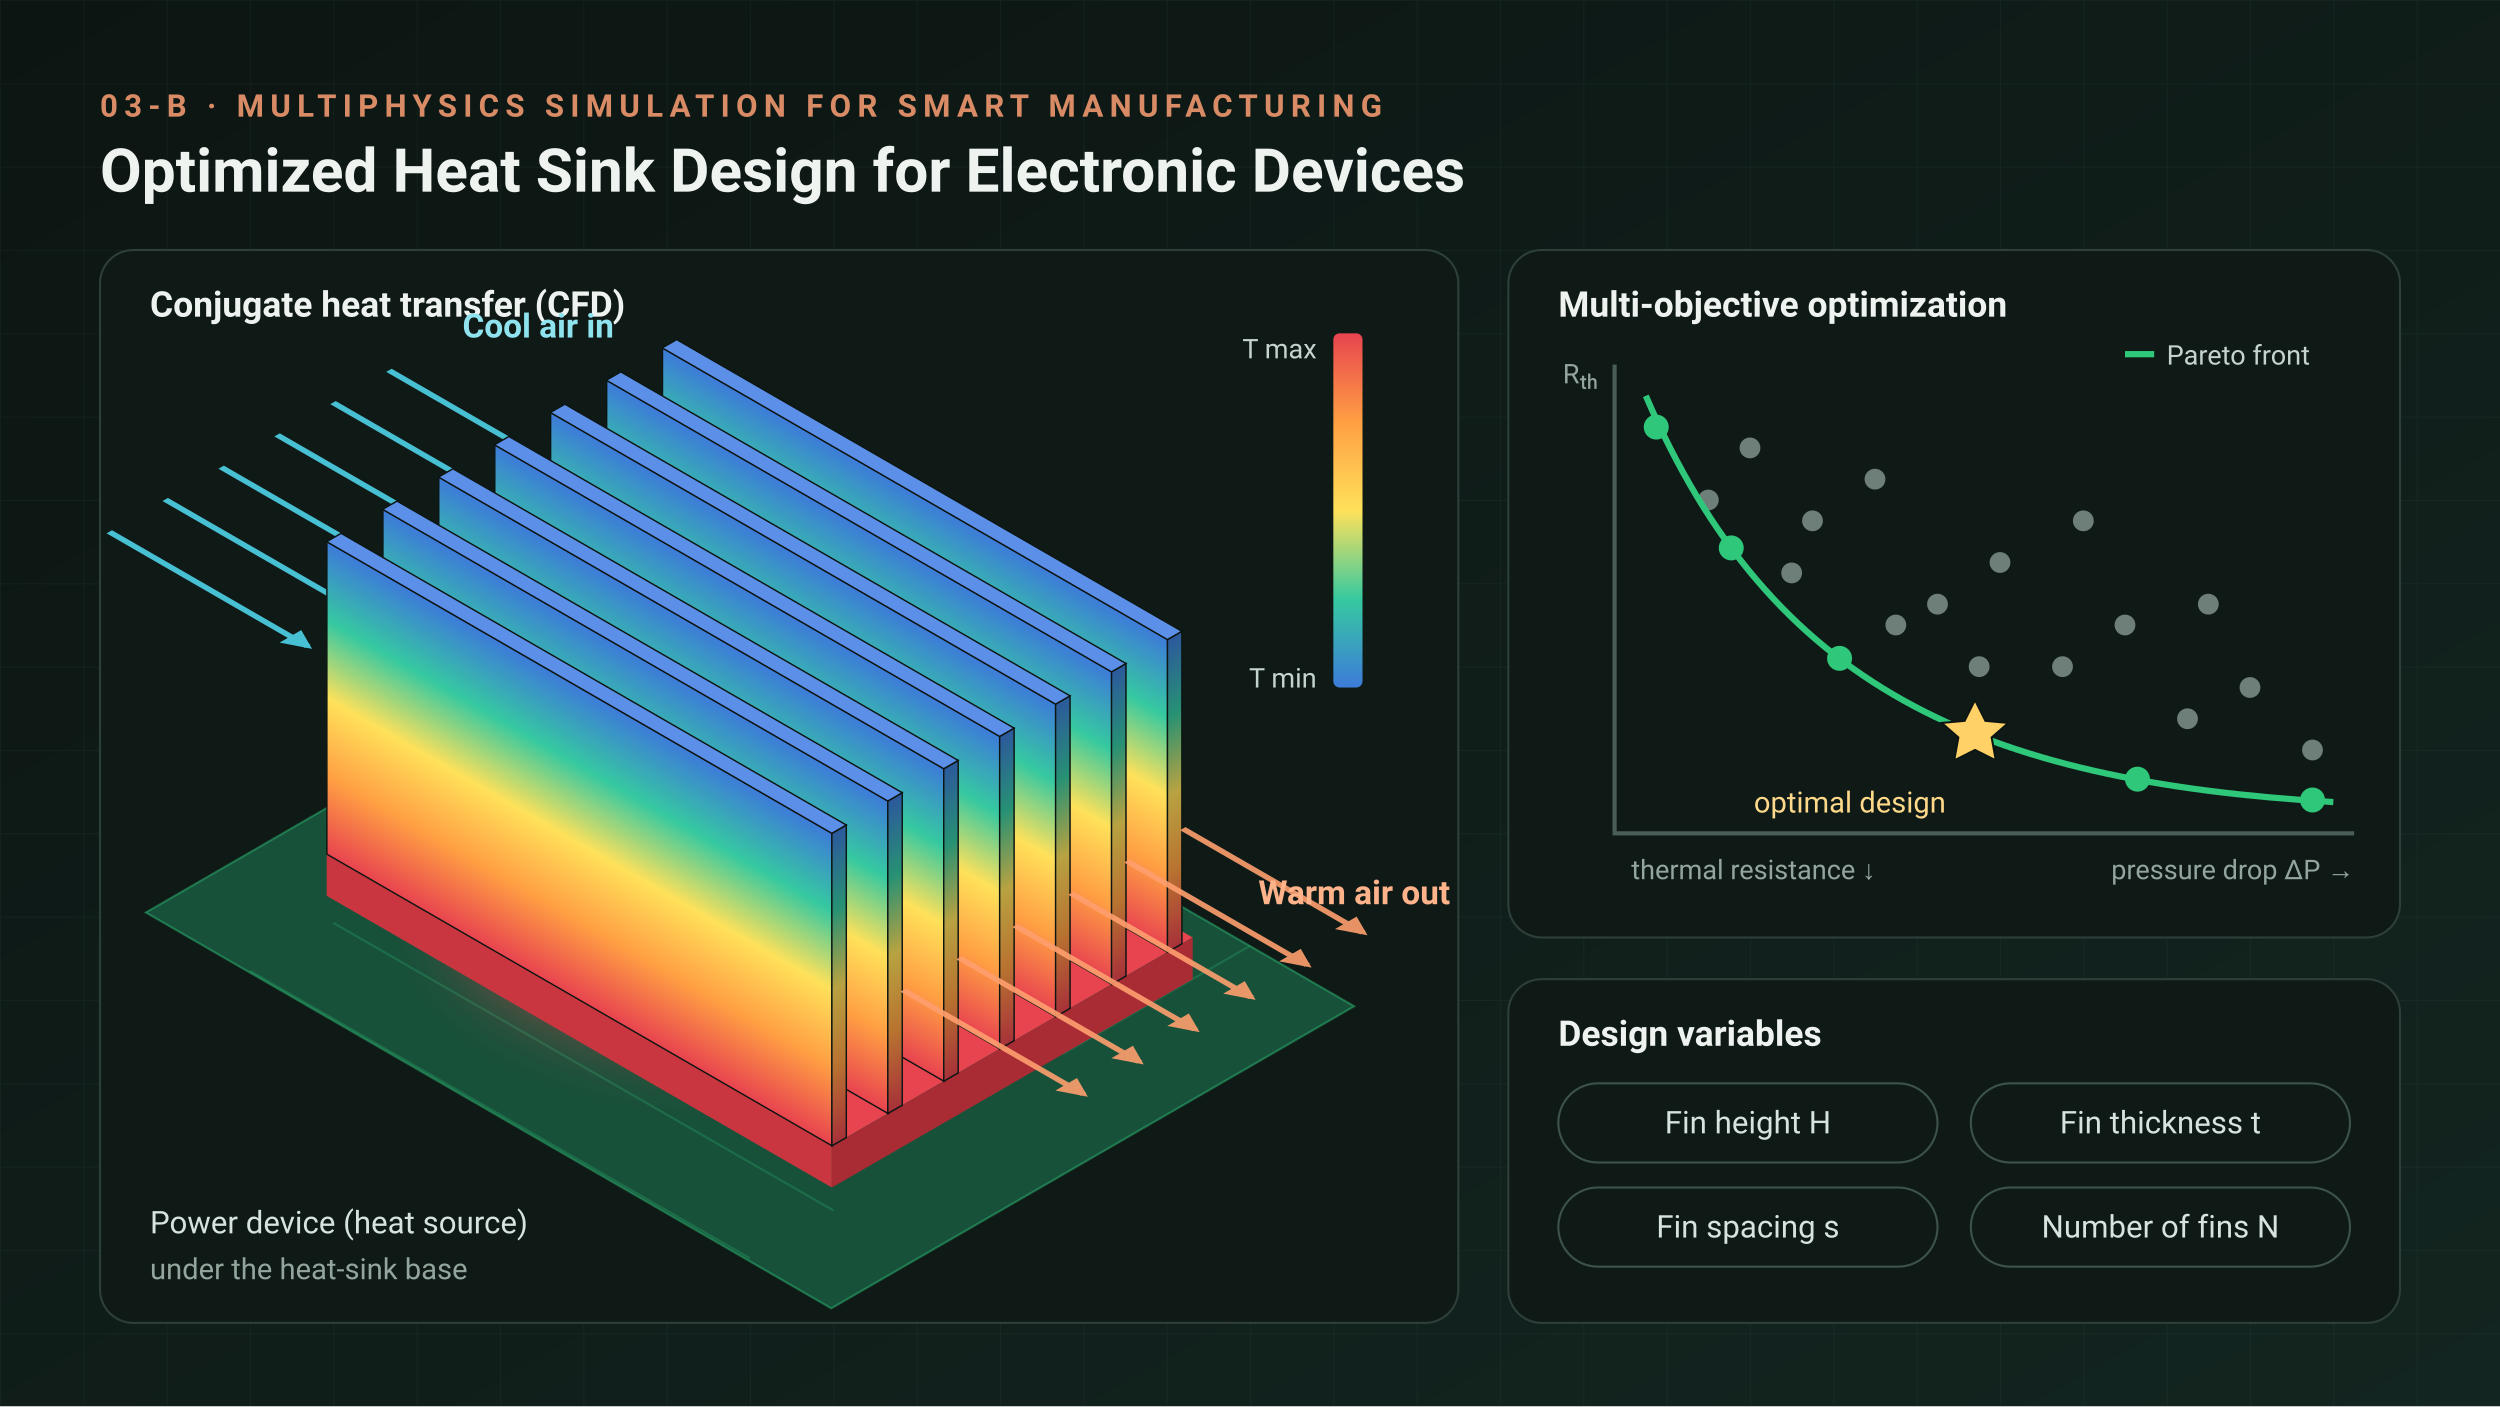
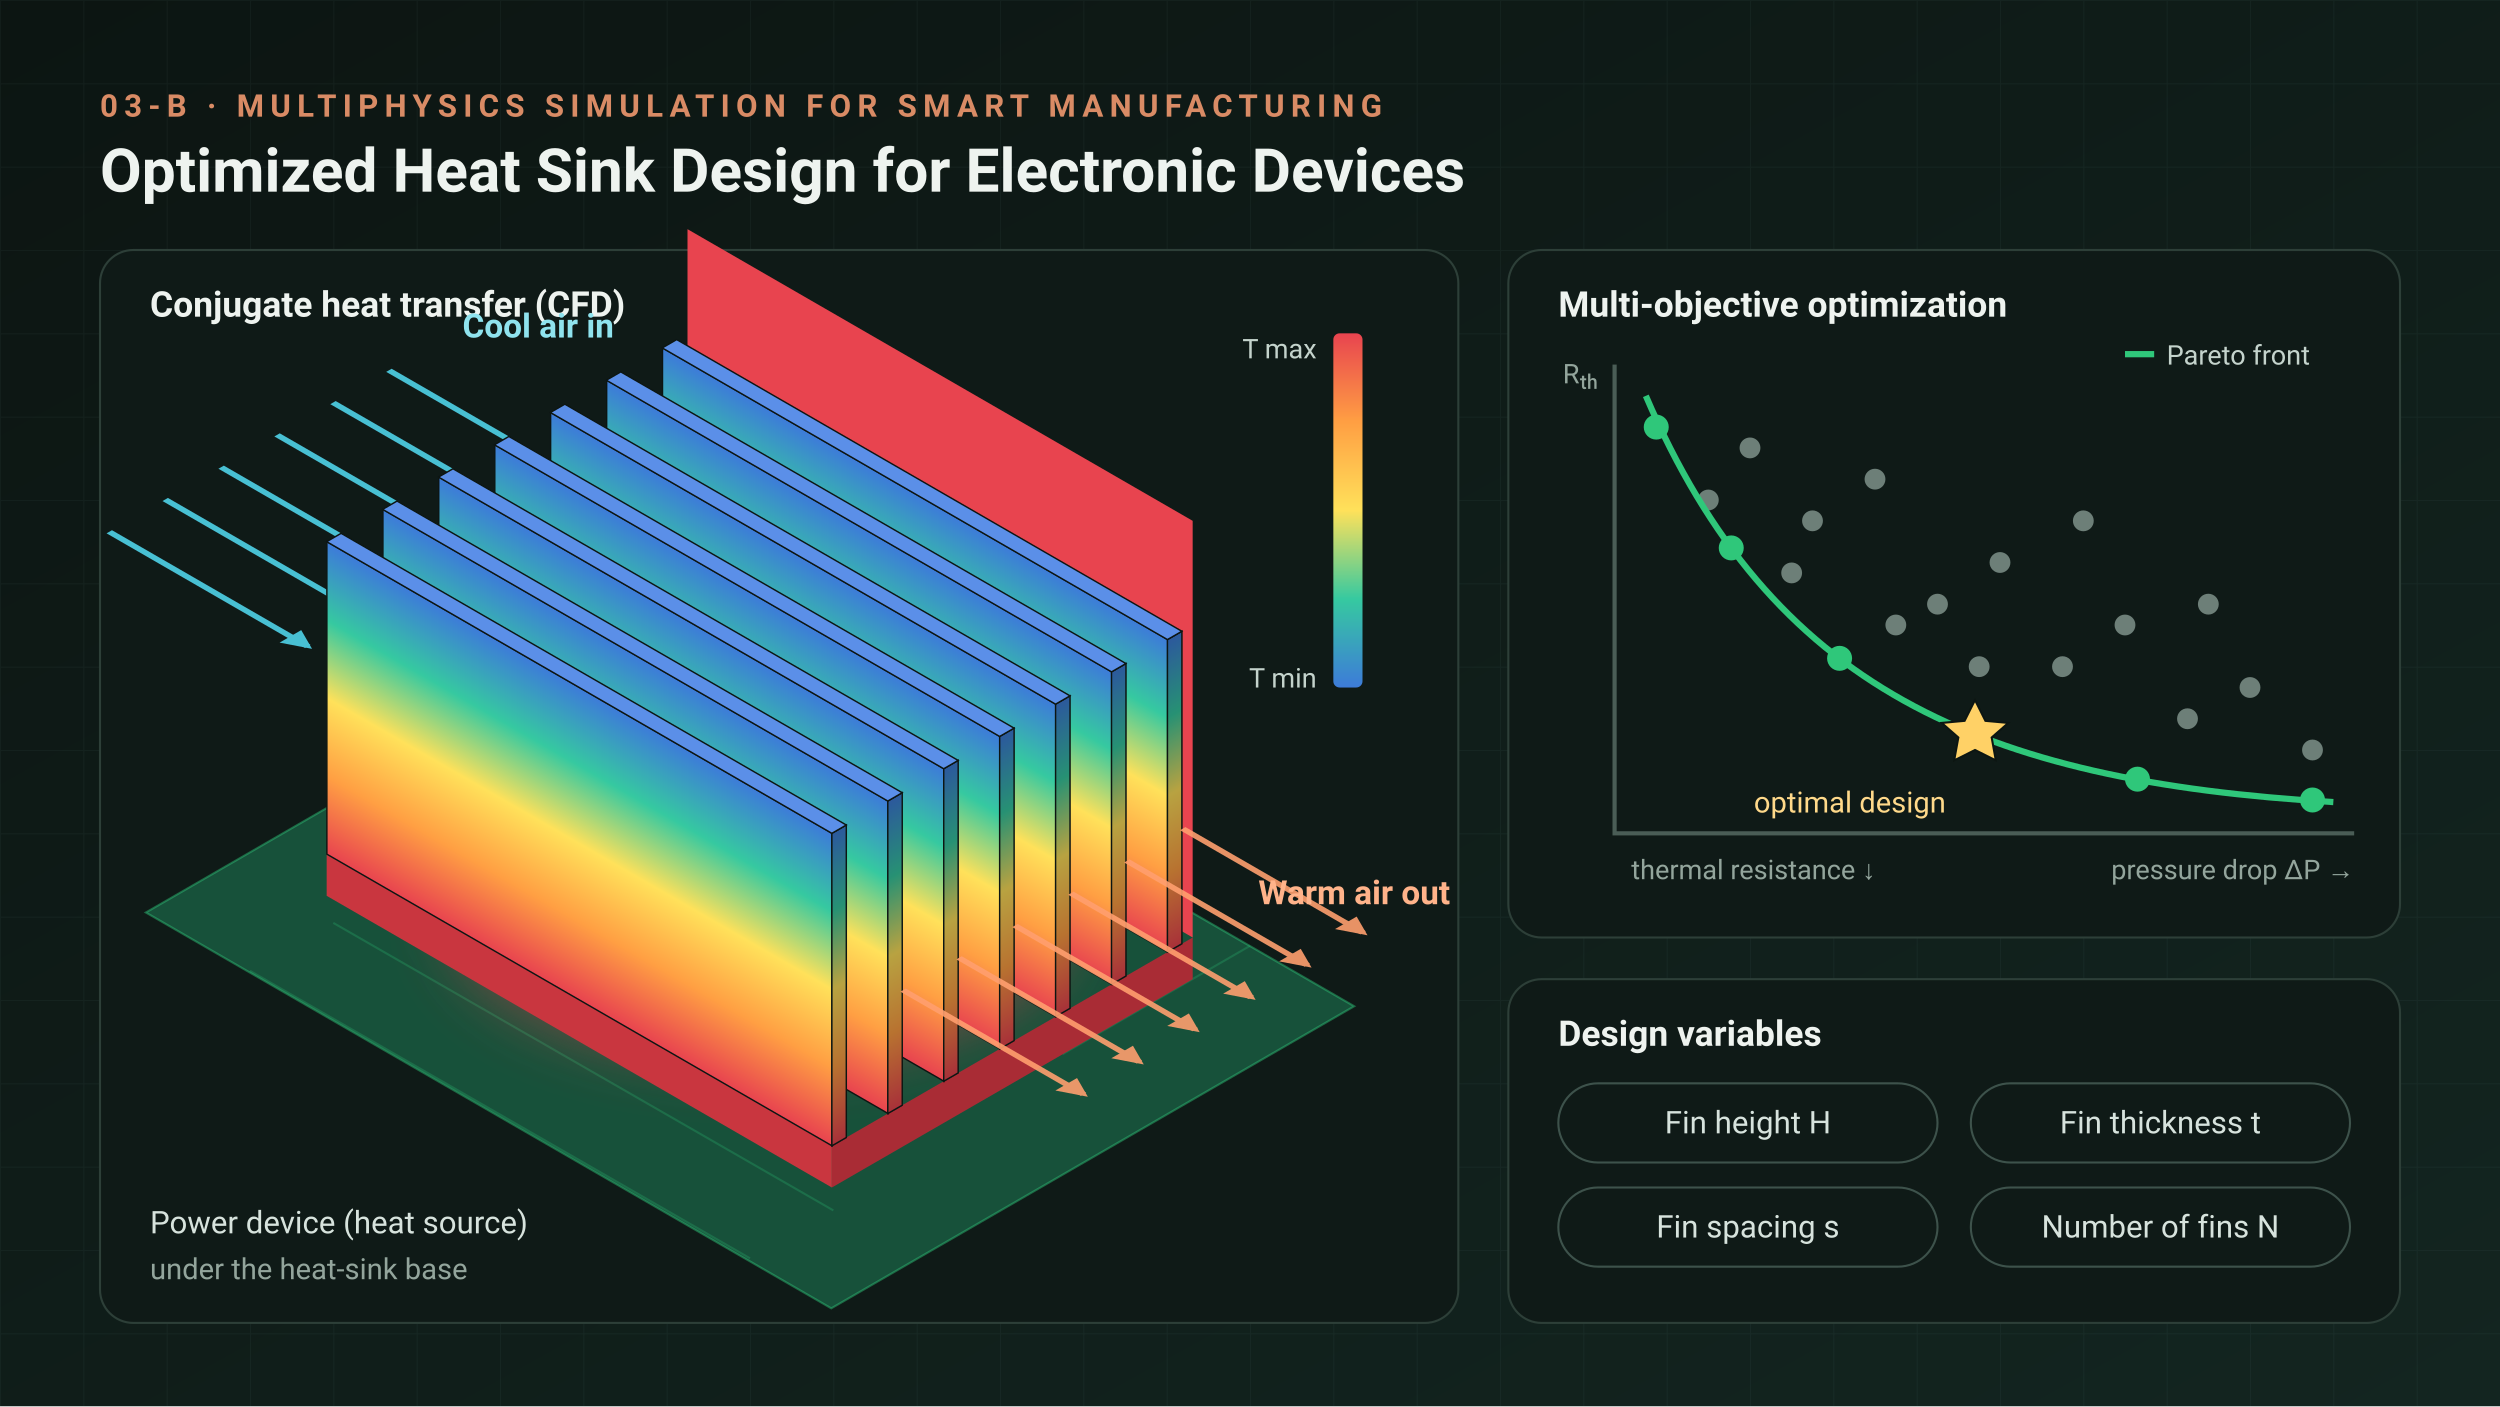
<svg xmlns="http://www.w3.org/2000/svg" viewBox="0 0 1200 675" font-family="Roboto, 'Noto Sans KR', 'Malgun Gothic', 'Apple SD Gothic Neo', Arial, sans-serif">
  <defs>
    <linearGradient id="bg" x1="0" y1="0" x2="1" y2="1">
      <stop offset="0" stop-color="#0c1512" />
      <stop offset="1" stop-color="#132520" />
    </linearGradient>
    <pattern id="grid" width="40" height="40" patternUnits="userSpaceOnUse">
      <path d="M40 0H0V40" fill="none" stroke="#9fc3b6" stroke-opacity=".05" />
    </pattern>
    <linearGradient id="temp" x1="0" y1="0" x2="0" y2="1">
      <stop offset="0" stop-color="#e8444f" />
      <stop offset=".25" stop-color="#ff9f43" />
      <stop offset=".5" stop-color="#ffe15a" />
      <stop offset=".75" stop-color="#36c9a0" />
-       <stop offset="1" stop-color="#3d7bd9" />
-     </linearGradient>
-     <linearGradient id="tempx" x1="0" y1="0" x2="1" y2="0">
-       <stop offset="0" stop-color="#3d7bd9" />
      <stop offset="1" stop-color="#3d7bd9" />
    </linearGradient>
    <linearGradient id="cbar" x1="0" y1="1" x2="0" y2="0">
      <stop offset="0" stop-color="#3d7bd9" />
      <stop offset=".25" stop-color="#36c9a0" />
      <stop offset=".5" stop-color="#ffe15a" />
      <stop offset=".75" stop-color="#ff9f43" />
      <stop offset="1" stop-color="#e8444f" />
    </linearGradient>
    <filter id="glow" x="-60%" y="-60%" width="220%" height="220%">
      <feGaussianBlur stdDeviation="14" />
    </filter>
    <marker id="ac" viewBox="0 0 10 10" refX="8" refY="5" markerWidth="4" markerHeight="4" orient="auto">
      <path d="M0 0L10 5L0 10z" fill="#4fd1e8" />
    </marker>
    <marker id="ao" viewBox="0 0 10 10" refX="8" refY="5" markerWidth="4" markerHeight="4" orient="auto">
      <path d="M0 0L10 5L0 10z" fill="#ff9f6e" />
    </marker>
  </defs>
  <rect width="1200" height="675" fill="url(#bg)" />
  <rect width="1200" height="675" fill="url(#grid)" />
  <text x="48" y="56" fill="#d98b65" font-size="15" font-weight="700" letter-spacing="3">03-B · MULTIPHYSICS SIMULATION FOR SMART MANUFACTURING</text>
  <text x="48" y="92" fill="#eef3ef" font-size="29" font-weight="600">Optimized Heat Sink Design for Electronic Devices</text>
  <rect x="48" y="120" width="652" height="515" rx="16" fill="#0f1a17" stroke="#2d3f38" />
  <text x="72" y="152" fill="#eef3ef" font-size="17" font-weight="600">Conjugate heat transfer (CFD)</text>
  <polygon points="321,293 650,483 399,628 70,438" fill="#17513a" stroke="#2fc77a" stroke-opacity=".45" />
  <g stroke="#2fc77a" stroke-opacity=".25" fill="none">
    <path d="M120 466L360 604" />
    <path d="M160 443L400 581" />
    <path d="M560 431L470 483" />
    <path d="M600 454L510 506" />
  </g>
  <ellipse cx="365" cy="440" rx="150" ry="70" fill="#e8444f" opacity=".45" filter="url(#glow)" />
  <g transform="matrix(0.866 0.5 -0.866 0.5 330 235)" fill="none" stroke="#4fd1e8" stroke-width="3" marker-end="url(#ac)" opacity=".9">
    <path d="M-140 25.5H-30" />
    <path d="M-140 56.5H-30" />
    <path d="M-140 87.5H-30" />
    <path d="M-140 118.5H-30" />
    <path d="M-140 149.5H-30" />
    <path d="M-140 180.5H-30" />
  </g>
-   <g transform="matrix(0.866 0.5 -0.866 0.5 330 310)">
+   <g transform="matrix(0.866 0.5 0 -1 330 310)">
    <rect x="0" y="0" width="280" height="200" fill="#e8444f" />
  </g>
  <g transform="matrix(0.866 0.5 0 -1 156.8 430)">
    <rect x="0" y="0" width="280" height="20" fill="#c9363f" />
  </g>
  <g transform="matrix(-0.866 0.5 0 -1 572.5 470)">
    <rect x="0" y="0" width="200" height="20" fill="#a92c35" />
  </g>
  <g id="fins" stroke="#0c1512" stroke-width="0.8">
    <g transform="matrix(0.866 0.5 0 -1 318.0 337)">
      <rect x="0" y="20" width="280" height="150" fill="url(#temp)" />
    </g>
    <g transform="matrix(-0.866 0.5 0 -1 572.5 470)">
      <rect x="6" y="20" width="8" height="150" fill="url(#temp)" />
      <rect x="6" y="20" width="8" height="150" fill="#000" opacity=".28" />
    </g>
    <g transform="matrix(0.866 0.5 -0.866 0.5 330 160)">
      <rect x="0" y="6" width="280" height="8" fill="#5b8fe8" />
    </g>
    <g transform="matrix(0.866 0.5 0 -1 291.2 352.5)">
      <rect x="0" y="20" width="280" height="150" fill="url(#temp)" />
    </g>
    <g transform="matrix(-0.866 0.5 0 -1 572.5 470)">
      <rect x="37" y="20" width="8" height="150" fill="url(#temp)" />
      <rect x="37" y="20" width="8" height="150" fill="#000" opacity=".28" />
    </g>
    <g transform="matrix(0.866 0.5 -0.866 0.5 330 160)">
      <rect x="0" y="37" width="280" height="8" fill="#5b8fe8" />
    </g>
    <g transform="matrix(0.866 0.5 0 -1 264.3 368)">
      <rect x="0" y="20" width="280" height="150" fill="url(#temp)" />
    </g>
    <g transform="matrix(-0.866 0.5 0 -1 572.5 470)">
      <rect x="68" y="20" width="8" height="150" fill="url(#temp)" />
      <rect x="68" y="20" width="8" height="150" fill="#000" opacity=".28" />
    </g>
    <g transform="matrix(0.866 0.5 -0.866 0.5 330 160)">
      <rect x="0" y="68" width="280" height="8" fill="#5b8fe8" />
    </g>
    <g transform="matrix(0.866 0.5 0 -1 237.5 383.5)">
      <rect x="0" y="20" width="280" height="150" fill="url(#temp)" />
    </g>
    <g transform="matrix(-0.866 0.5 0 -1 572.5 470)">
      <rect x="99" y="20" width="8" height="150" fill="url(#temp)" />
      <rect x="99" y="20" width="8" height="150" fill="#000" opacity=".28" />
    </g>
    <g transform="matrix(0.866 0.5 -0.866 0.5 330 160)">
      <rect x="0" y="99" width="280" height="8" fill="#5b8fe8" />
    </g>
    <g transform="matrix(0.866 0.5 0 -1 210.6 399)">
      <rect x="0" y="20" width="280" height="150" fill="url(#temp)" />
    </g>
    <g transform="matrix(-0.866 0.5 0 -1 572.5 470)">
      <rect x="130" y="20" width="8" height="150" fill="url(#temp)" />
      <rect x="130" y="20" width="8" height="150" fill="#000" opacity=".28" />
    </g>
    <g transform="matrix(0.866 0.5 -0.866 0.5 330 160)">
      <rect x="0" y="130" width="280" height="8" fill="#5b8fe8" />
    </g>
    <g transform="matrix(0.866 0.5 0 -1 183.8 414.5)">
      <rect x="0" y="20" width="280" height="150" fill="url(#temp)" />
    </g>
    <g transform="matrix(-0.866 0.5 0 -1 572.5 470)">
      <rect x="161" y="20" width="8" height="150" fill="url(#temp)" />
      <rect x="161" y="20" width="8" height="150" fill="#000" opacity=".28" />
    </g>
    <g transform="matrix(0.866 0.5 -0.866 0.5 330 160)">
      <rect x="0" y="161" width="280" height="8" fill="#5b8fe8" />
    </g>
    <g transform="matrix(0.866 0.5 0 -1 156.9 430)">
      <rect x="0" y="20" width="280" height="150" fill="url(#temp)" />
    </g>
    <g transform="matrix(-0.866 0.5 0 -1 572.5 470)">
      <rect x="192" y="20" width="8" height="150" fill="url(#temp)" />
      <rect x="192" y="20" width="8" height="150" fill="#000" opacity=".28" />
    </g>
    <g transform="matrix(0.866 0.5 -0.866 0.5 330 160)">
      <rect x="0" y="192" width="280" height="8" fill="#5b8fe8" />
    </g>
  </g>
  <g transform="matrix(0.866 0.5 -0.866 0.5 330 235)" fill="none" stroke="#ff9f6e" stroke-width="3" marker-end="url(#ao)" opacity=".9">
    <path d="M300 25.5H400" />
    <path d="M300 56.5H400" />
    <path d="M300 87.5H400" />
    <path d="M300 118.5H400" />
    <path d="M300 149.5H400" />
    <path d="M300 180.5H400" />
  </g>
  <text x="222" y="162" fill="#8fe3ee" font-size="16" font-weight="600">Cool air in</text>
  <text x="604" y="434" fill="#ffb38a" font-size="16" font-weight="600">Warm air out</text>
  <text x="72" y="592" fill="#d7e3dd" font-size="15">Power device (heat source)</text>
  <text x="72" y="614" fill="#93a59c" font-size="14">under the heat-sink base</text>
  <rect x="640" y="160" width="14" height="170" rx="3" fill="url(#cbar)" />
  <text x="632" y="172" fill="#c4d3cc" font-size="13" text-anchor="end">T max</text>
  <text x="632" y="330" fill="#c4d3cc" font-size="13" text-anchor="end">T min</text>
  <rect x="724" y="120" width="428" height="330" rx="16" fill="#0f1a17" stroke="#2d3f38" />
  <text x="748" y="152" fill="#eef3ef" font-size="17" font-weight="600">Multi-objective optimization</text>
  <g fill="#6d7f78">
    <circle cx="840" cy="215" r="5" />
    <circle cx="870" cy="250" r="5" />
    <circle cx="900" cy="230" r="5" />
    <circle cx="930" cy="290" r="5" />
    <circle cx="960" cy="270" r="5" />
    <circle cx="990" cy="320" r="5" />
    <circle cx="1020" cy="300" r="5" />
    <circle cx="1050" cy="345" r="5" />
    <circle cx="1080" cy="330" r="5" />
    <circle cx="1110" cy="360" r="5" />
    <circle cx="860" cy="275" r="5" />
    <circle cx="910" cy="300" r="5" />
    <circle cx="1000" cy="250" r="5" />
    <circle cx="1060" cy="290" r="5" />
    <circle cx="950" cy="320" r="5" />
    <circle cx="820" cy="240" r="5" />
  </g>
  <path d="M790 190C850 330 950 375 1120 385" fill="none" stroke="#2fc77a" stroke-width="3" />
  <g fill="#2fc77a">
    <circle cx="795" cy="205" r="6" />
    <circle cx="831" cy="263" r="6" />
    <circle cx="883" cy="316" r="6" />
    <circle cx="1026" cy="374" r="6" />
    <circle cx="1110" cy="384" r="6" />
  </g>
  <path d="M948 336l5 10 11 1-8 7 2 11-10-5-10 5 2-11-8-7 11-1z" fill="#ffd166" stroke="#0c1512" />
  <text x="934" y="390" fill="#ffd98a" font-size="14" text-anchor="end">optimal design</text>
  <path d="M775 175V400H1130" fill="none" stroke="#4a5d56" stroke-width="2" />
  <text x="767" y="184" fill="#93a59c" font-size="13" text-anchor="end">Rₜₕ</text>
  <text x="1130" y="422" fill="#93a59c" font-size="13" text-anchor="end">pressure drop ΔP →</text>
  <text x="783" y="422" fill="#93a59c" font-size="13">thermal resistance ↓</text>
  <path d="M1020 170h14" stroke="#2fc77a" stroke-width="3" />
  <text x="1040" y="175" fill="#c4d3cc" font-size="13">Pareto front</text>
  <rect x="724" y="470" width="428" height="165" rx="16" fill="#0f1a17" stroke="#2d3f38" />
  <text x="748" y="502" fill="#eef3ef" font-size="17" font-weight="600">Design variables</text>
  <g font-size="15" fill="#d7e3dd">
    <rect x="748" y="520" width="182" height="38" rx="19" fill="none" stroke="#3d524b" />
    <text x="839" y="544" text-anchor="middle">Fin height H</text>
    <rect x="946" y="520" width="182" height="38" rx="19" fill="none" stroke="#3d524b" />
    <text x="1037" y="544" text-anchor="middle">Fin thickness t</text>
    <rect x="748" y="570" width="182" height="38" rx="19" fill="none" stroke="#3d524b" />
    <text x="839" y="594" text-anchor="middle">Fin spacing s</text>
    <rect x="946" y="570" width="182" height="38" rx="19" fill="none" stroke="#3d524b" />
    <text x="1037" y="594" text-anchor="middle">Number of fins N</text>
  </g>
</svg>
